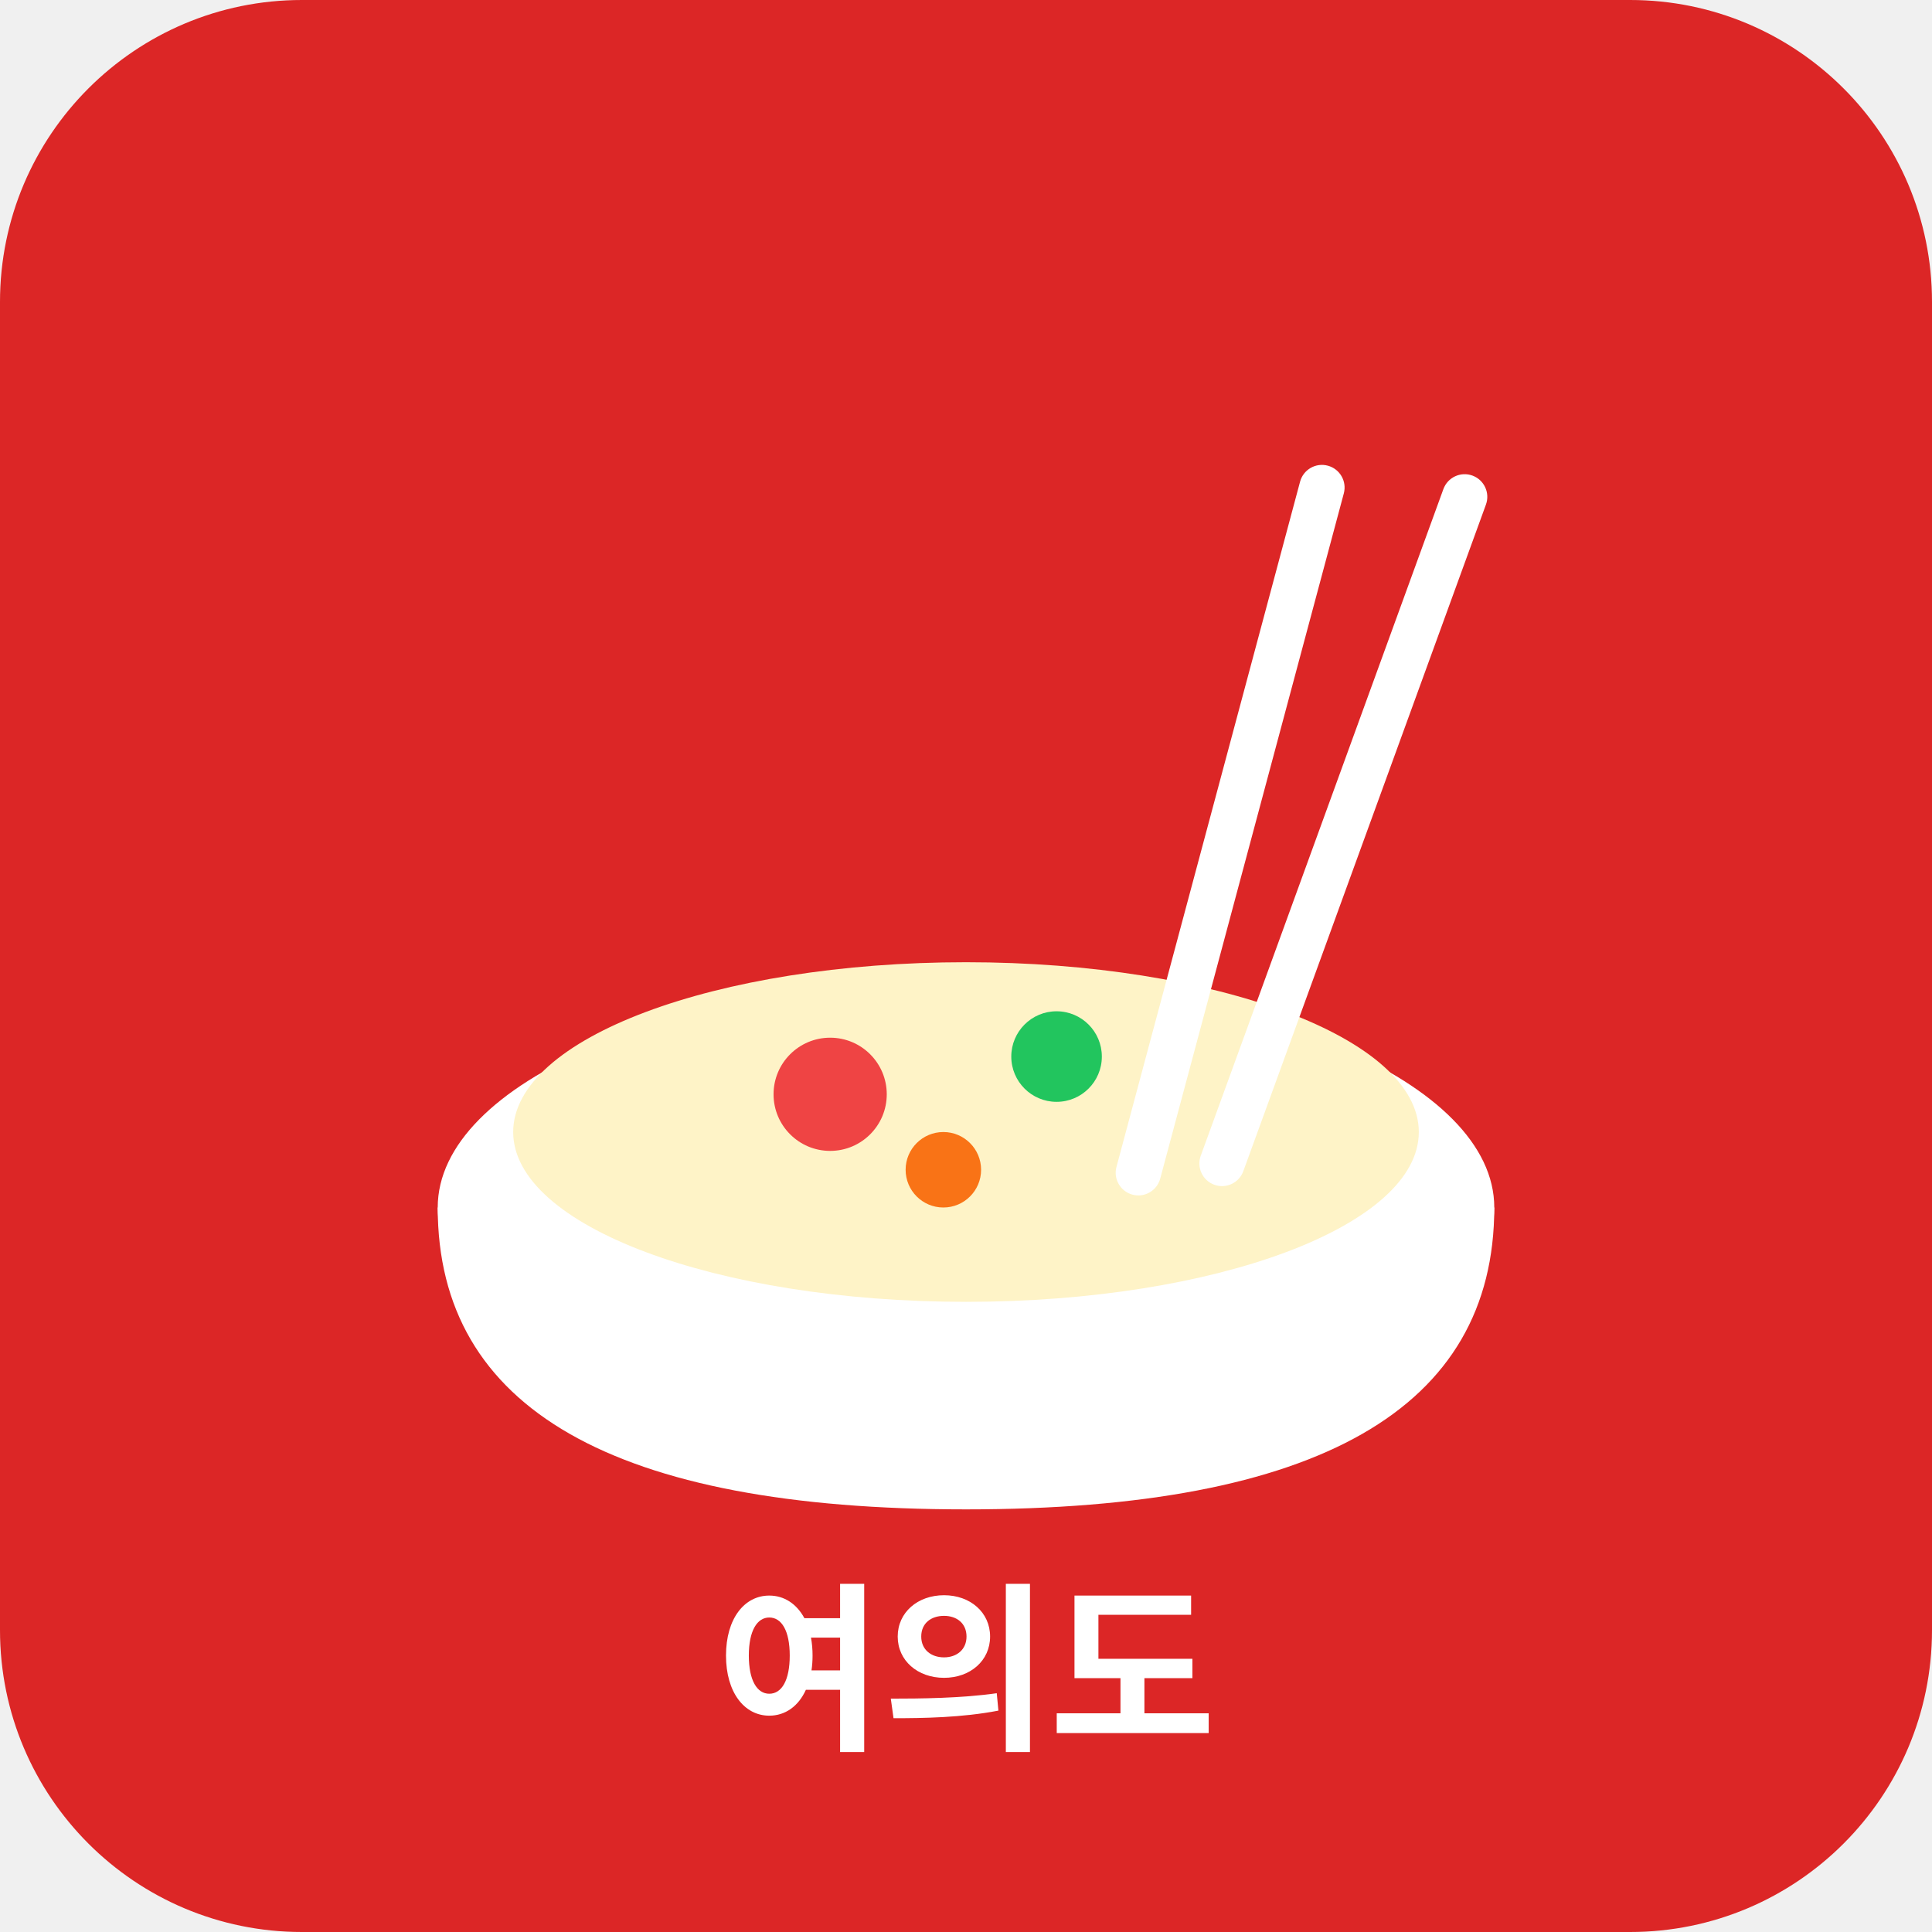
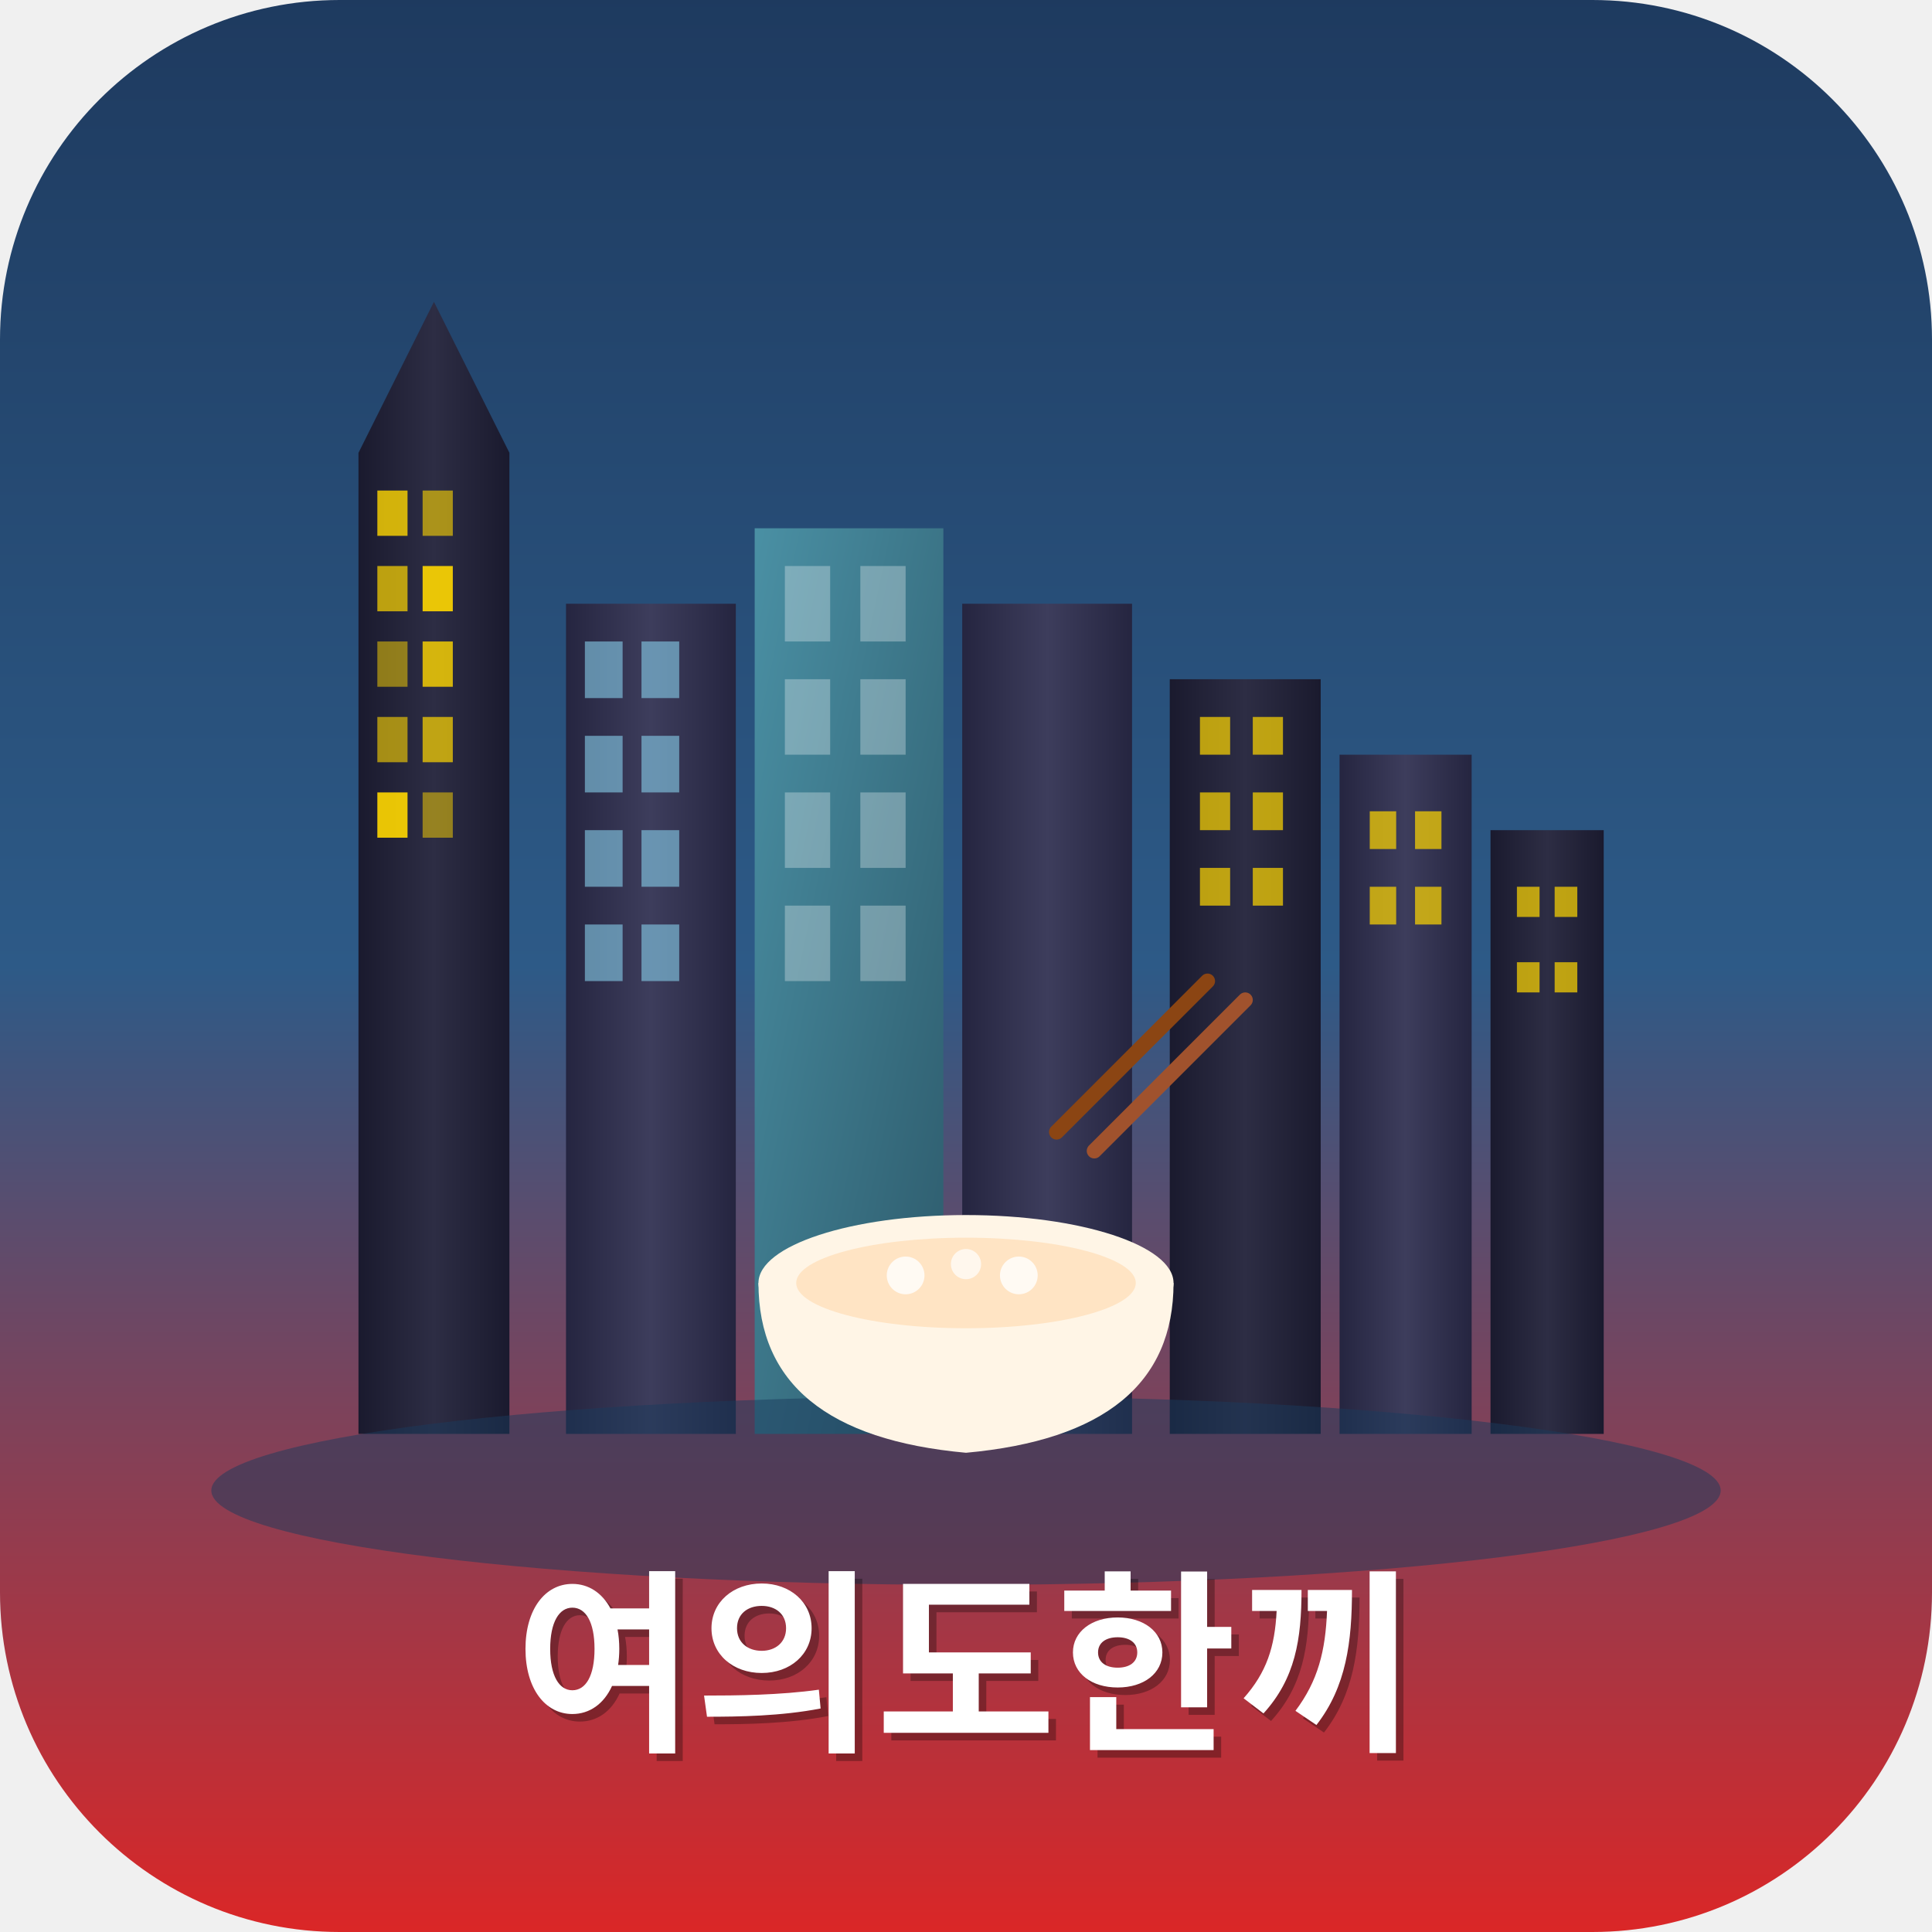
<svg xmlns="http://www.w3.org/2000/svg" viewBox="0 0 512 512">
-   <rect width="512" height="512" rx="80" fill="#dc2626" />
-   <ellipse cx="256" cy="320" rx="140" ry="60" fill="#ffffff" />
-   <path d="M116 320 Q116 400 256 400 Q396 400 396 320" fill="#ffffff" />
-   <ellipse cx="256" cy="300" rx="120" ry="45" fill="#fef3c7" />
-   <rect x="320" y="120" width="12" height="200" rx="6" fill="#ffffff" transform="rotate(15, 326, 220)" />
-   <rect x="350" y="120" width="12" height="200" rx="6" fill="#ffffff" transform="rotate(20, 356, 220)" />
-   <circle cx="220" cy="290" r="15" fill="#ef4444" />
-   <circle cx="280" cy="280" r="12" fill="#22c55e" />
-   <circle cx="250" cy="310" r="10" fill="#f97316" />
-   <text x="256" y="460" text-anchor="middle" font-family="Arial, sans-serif" font-size="48" font-weight="bold" fill="#ffffff">여의도</text>
+   <defs>
+     <linearGradient id="skyGradient" x1="0%" y1="0%" x2="0%" y2="100%">
+       <stop offset="0%" style="stop-color:#1e3a5f" />
+       <stop offset="50%" style="stop-color:#2d5a87" />
+       <stop offset="100%" style="stop-color:#dc2626" />
+     </linearGradient>
+     <linearGradient id="buildingGradient1" x1="0%" y1="0%" x2="100%" y2="0%">
+       <stop offset="0%" style="stop-color:#1a1a2e" />
+       <stop offset="50%" style="stop-color:#2d2d44" />
+       <stop offset="100%" style="stop-color:#1a1a2e" />
+     </linearGradient>
+     <linearGradient id="buildingGradient2" x1="0%" y1="0%" x2="100%" y2="0%">
+       <stop offset="0%" style="stop-color:#252540" />
+       <stop offset="50%" style="stop-color:#3d3d5c" />
+       <stop offset="100%" style="stop-color:#252540" />
+     </linearGradient>
+     <linearGradient id="glassGradient" x1="0%" y1="0%" x2="100%" y2="100%">
+       <stop offset="0%" style="stop-color:#4a90a4" />
+       <stop offset="100%" style="stop-color:#2d5a6b" />
+     </linearGradient>
+   </defs>
+   <rect width="512" height="512" rx="90" ry="90" fill="url(#skyGradient)" />
+   <path d="M95 380 L95 120 L115 80 L135 120 L135 380 Z" fill="url(#buildingGradient1)" />
+   <rect x="100" y="130" width="8" height="12" fill="#ffd700" opacity="0.8" />
+   <rect x="112" y="130" width="8" height="12" fill="#ffd700" opacity="0.6" />
+   <rect x="100" y="150" width="8" height="12" fill="#ffd700" opacity="0.7" />
+   <rect x="112" y="150" width="8" height="12" fill="#ffd700" opacity="0.9" />
+   <rect x="100" y="170" width="8" height="12" fill="#ffd700" opacity="0.5" />
+   <rect x="112" y="170" width="8" height="12" fill="#ffd700" opacity="0.8" />
+   <rect x="100" y="190" width="8" height="12" fill="#ffd700" opacity="0.6" />
+   <rect x="112" y="190" width="8" height="12" fill="#ffd700" opacity="0.7" />
+   <rect x="100" y="210" width="8" height="12" fill="#ffd700" opacity="0.9" />
+   <rect x="112" y="210" width="8" height="12" fill="#ffd700" opacity="0.5" />
+   <rect x="150" y="160" width="45" height="220" fill="url(#buildingGradient2)" />
+   <rect x="200" y="140" width="50" height="240" fill="url(#glassGradient)" />
+   <rect x="255" y="160" width="45" height="220" fill="url(#buildingGradient2)" />
+   <g fill="#87CEEB" opacity="0.6">
+     <rect x="155" y="170" width="10" height="15" />
+     <rect x="170" y="170" width="10" height="15" />
+     <rect x="155" y="195" width="10" height="15" />
+     <rect x="170" y="195" width="10" height="15" />
+     <rect x="155" y="220" width="10" height="15" />
+     <rect x="170" y="220" width="10" height="15" />
+     <rect x="155" y="245" width="10" height="15" />
+     <rect x="170" y="245" width="10" height="15" />
+   </g>
+   <g fill="#ffffff" opacity="0.3">
+     <rect x="208" y="150" width="12" height="20" />
+     <rect x="228" y="150" width="12" height="20" />
+     <rect x="208" y="180" width="12" height="20" />
+     <rect x="228" y="180" width="12" height="20" />
+     <rect x="208" y="210" width="12" height="20" />
+     <rect x="228" y="210" width="12" height="20" />
+     <rect x="208" y="240" width="12" height="20" />
+     <rect x="228" y="240" width="12" height="20" />
+   </g>
+   <rect x="310" y="180" width="40" height="200" fill="url(#buildingGradient1)" />
+   <rect x="355" y="200" width="35" height="180" fill="url(#buildingGradient2)" />
+   <rect x="395" y="220" width="30" height="160" fill="url(#buildingGradient1)" />
+   <g fill="#ffd700" opacity="0.7">
+     <rect x="318" y="190" width="8" height="10" />
+     <rect x="332" y="190" width="8" height="10" />
+     <rect x="318" y="210" width="8" height="10" />
+     <rect x="332" y="210" width="8" height="10" />
+     <rect x="318" y="230" width="8" height="10" />
+     <rect x="332" y="230" width="8" height="10" />
+     <rect x="363" y="215" width="7" height="10" />
+     <rect x="375" y="215" width="7" height="10" />
+     <rect x="363" y="235" width="7" height="10" />
+     <rect x="375" y="235" width="7" height="10" />
+     <rect x="402" y="235" width="6" height="8" />
+     <rect x="412" y="235" width="6" height="8" />
+     <rect x="402" y="255" width="6" height="8" />
+     <rect x="412" y="255" width="6" height="8" />
+   </g>
+   <ellipse cx="256" cy="395" rx="200" ry="25" fill="#1a3a5c" opacity="0.5" />
+   <ellipse cx="256" cy="340" rx="55" ry="18" fill="#fff5e6" />
+   <path d="M201 340 Q201 380 256 385 Q311 380 311 340" fill="#fff5e6" />
+   <ellipse cx="256" cy="340" rx="45" ry="12" fill="#ffe4c4" />
+   <circle cx="240" cy="338" r="5" fill="#ffffff" opacity="0.8" />
+   <circle cx="256" cy="335" r="4" fill="#ffffff" opacity="0.7" />
+   <circle cx="270" cy="338" r="5" fill="#ffffff" opacity="0.8" />
+   <line x1="280" y1="300" x2="320" y2="260" stroke="#8B4513" stroke-width="4" stroke-linecap="round" />
+   <line x1="290" y1="305" x2="330" y2="265" stroke="#A0522D" stroke-width="4" stroke-linecap="round" />
+   <text x="258" y="462" text-anchor="middle" font-family="Arial, sans-serif" font-size="52" font-weight="bold" fill="#000000" opacity="0.3">여의도한끼</text>
+   <text x="256" y="460" text-anchor="middle" font-family="Arial, sans-serif" font-size="52" font-weight="bold" fill="#ffffff">여의도한끼</text>
</svg>
